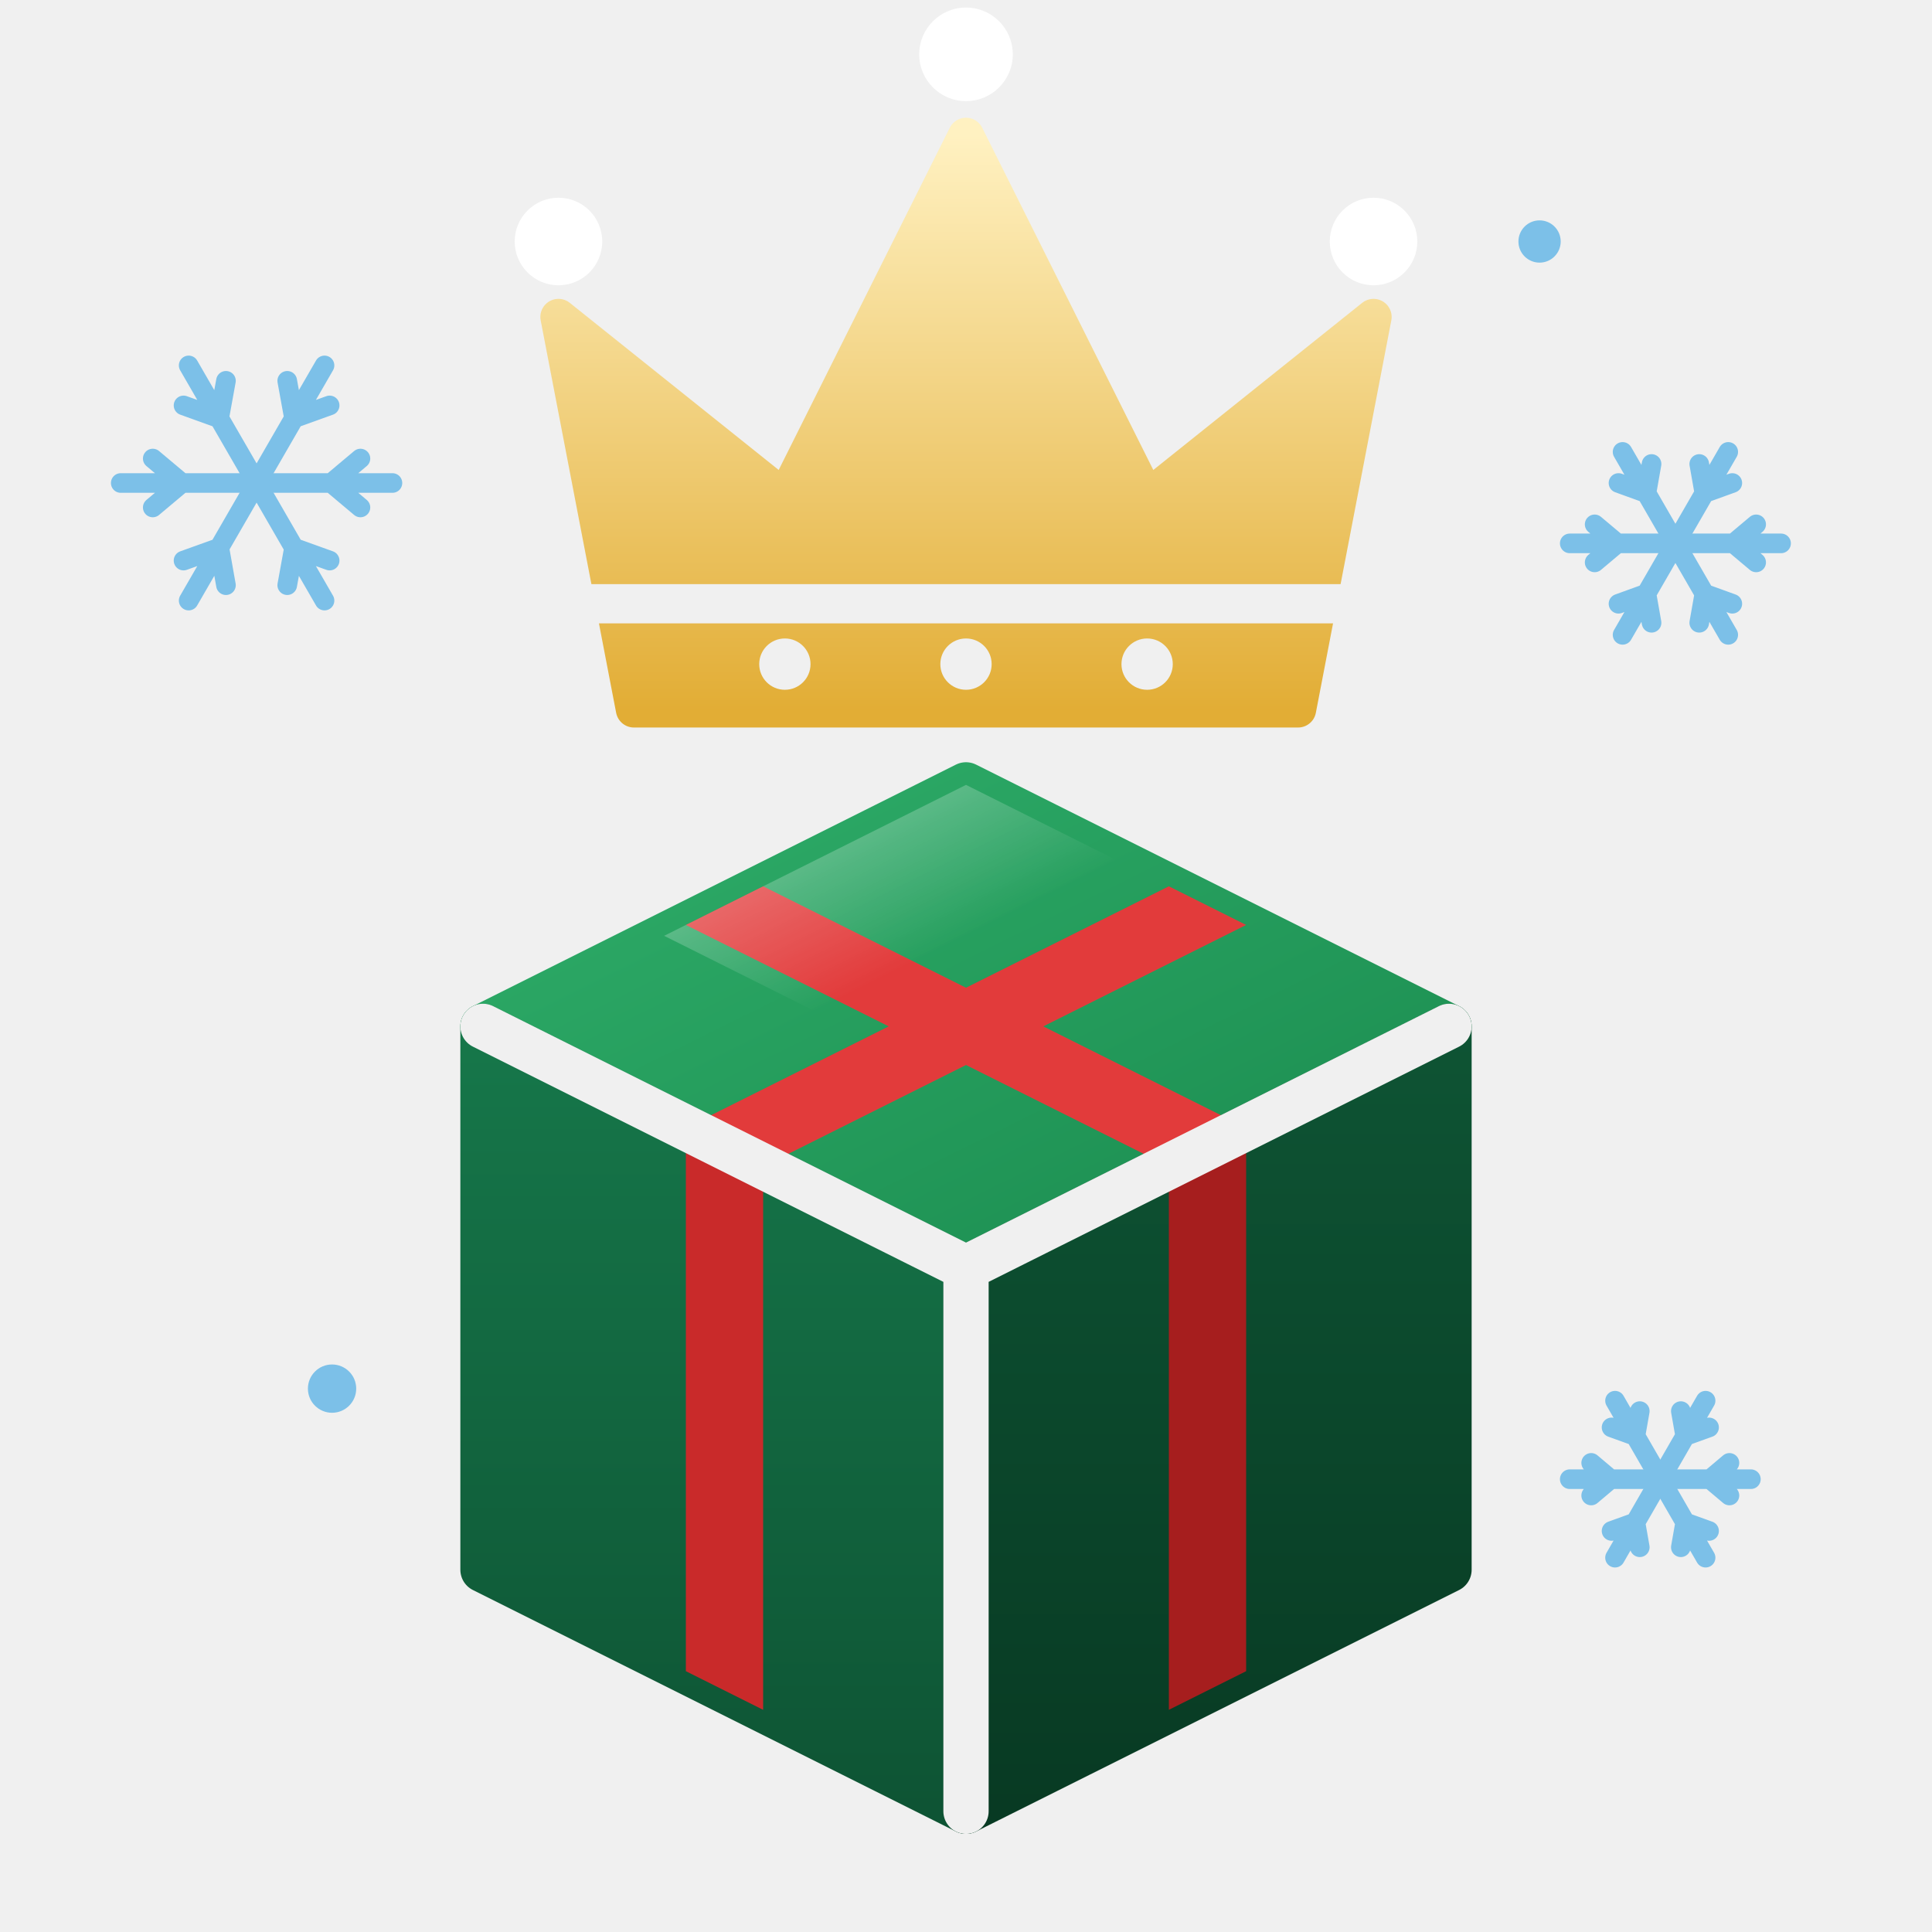
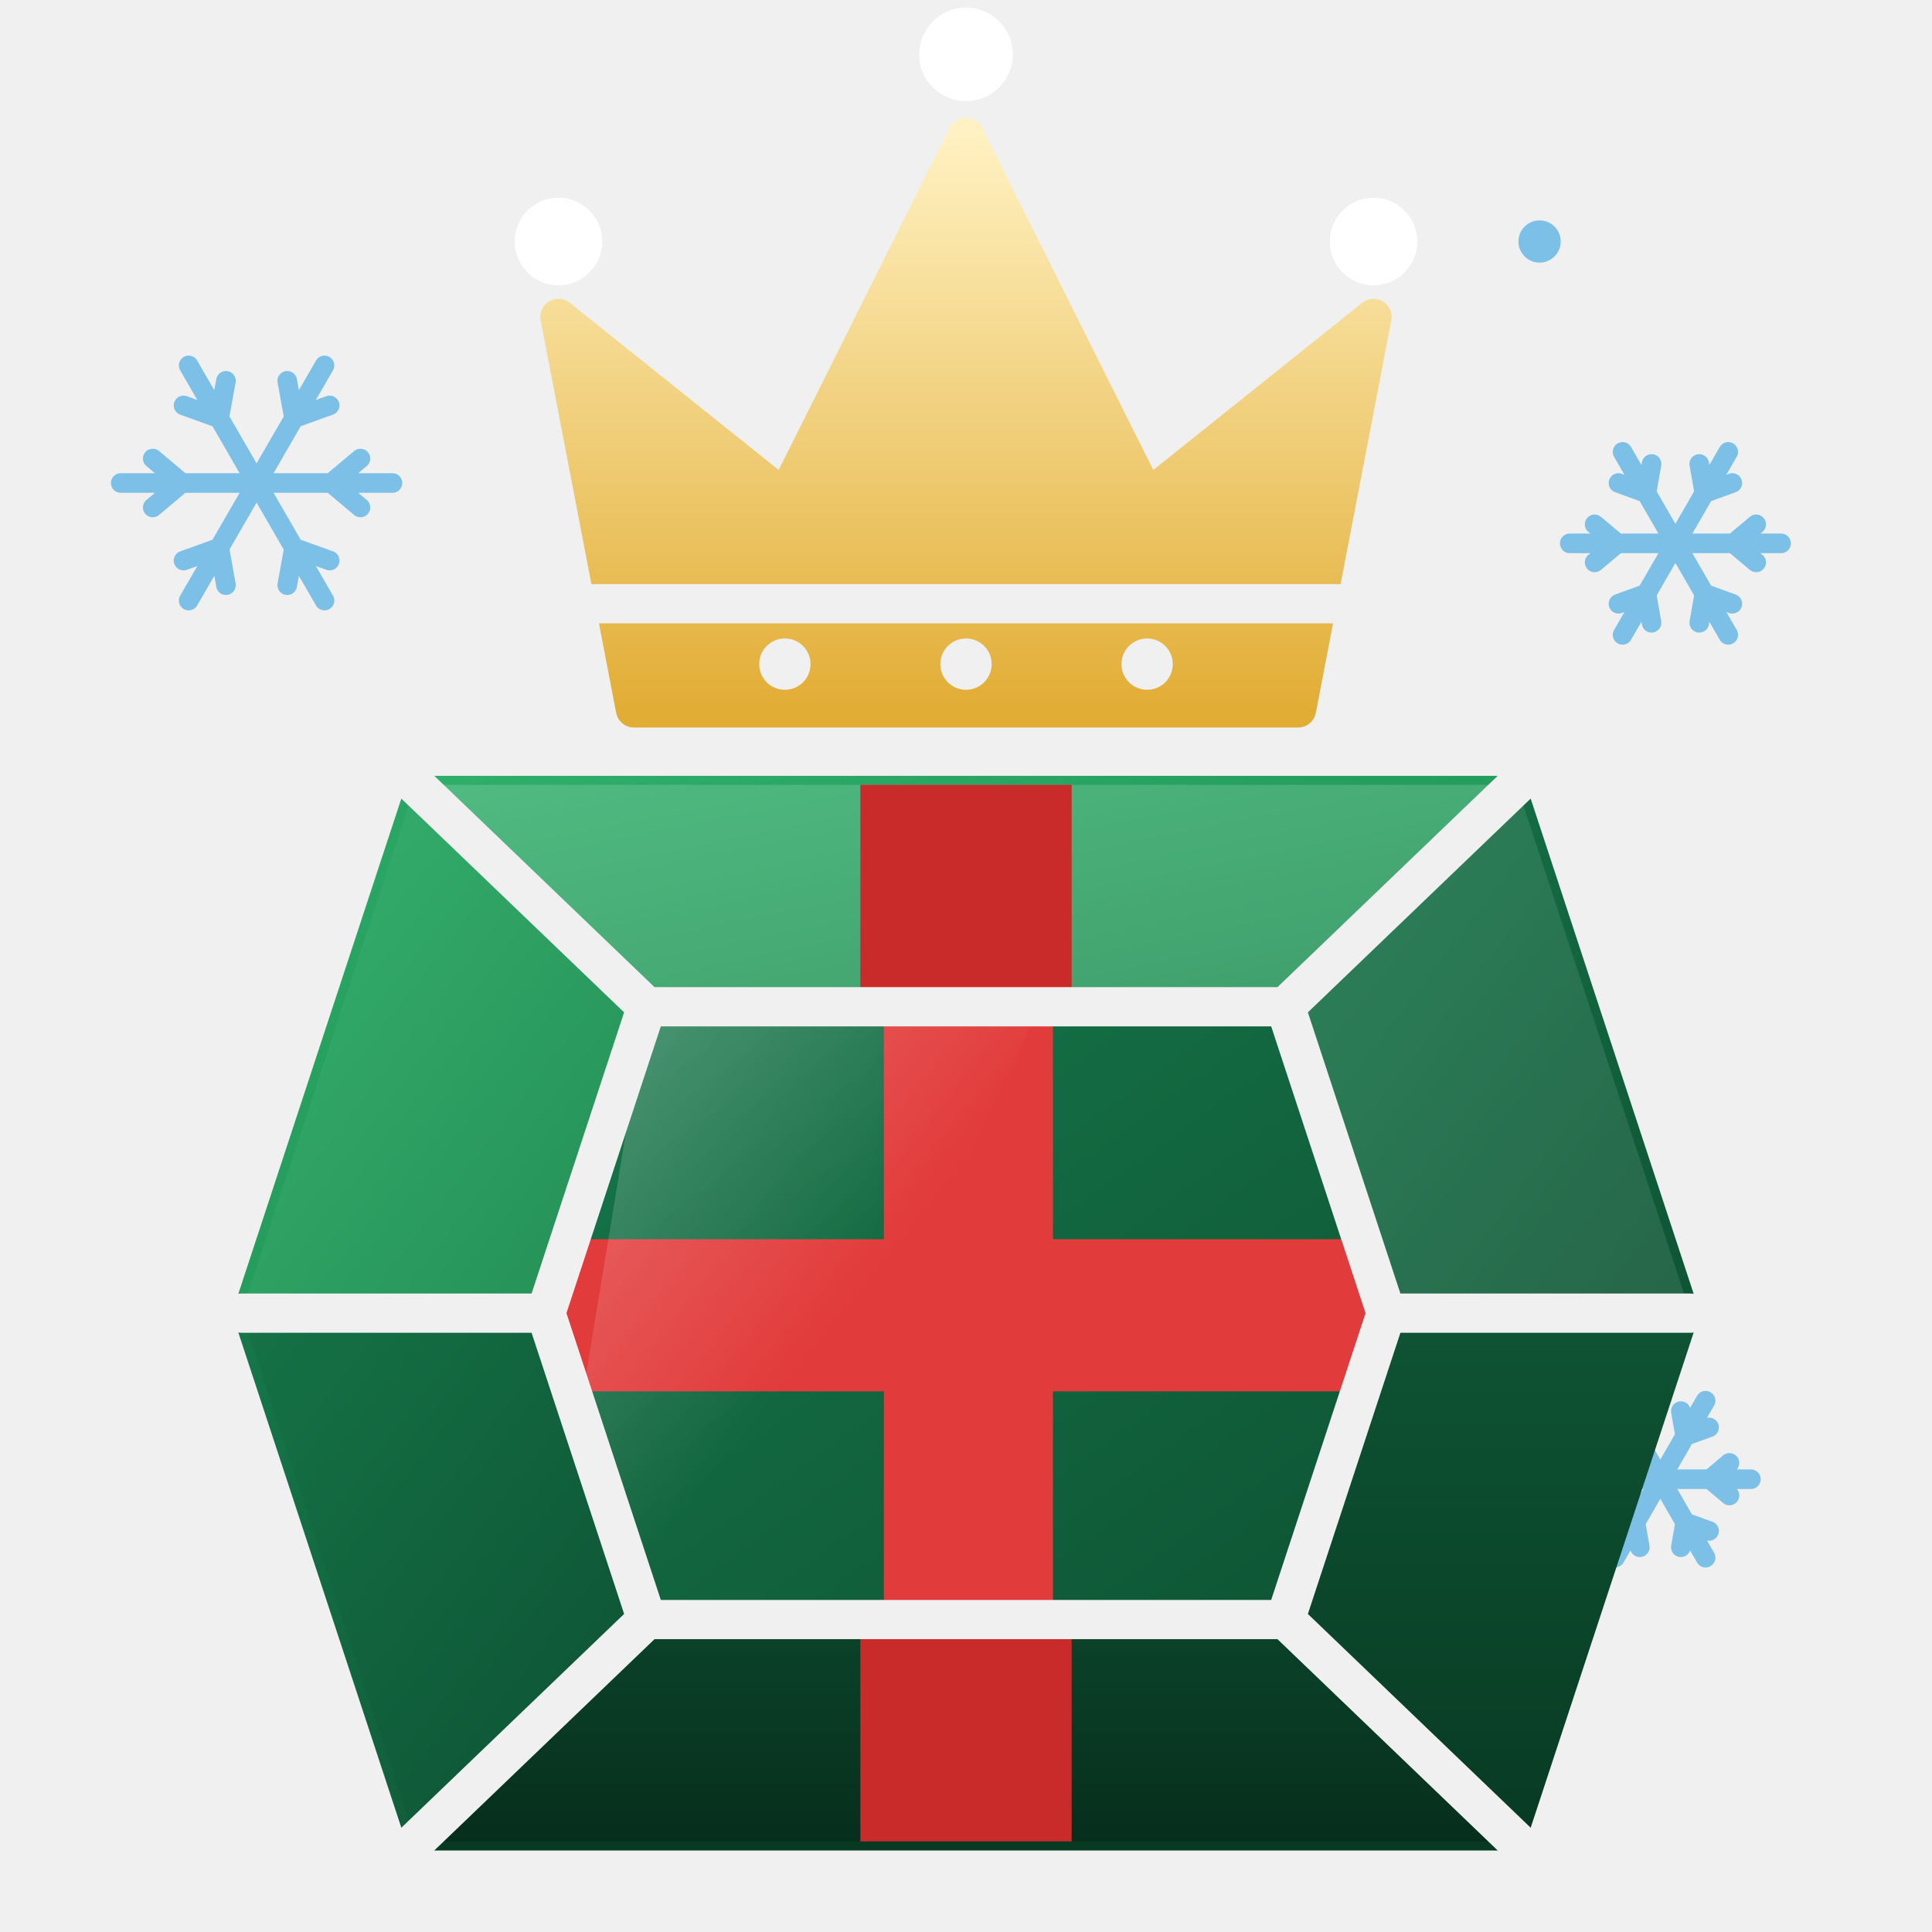
<svg xmlns="http://www.w3.org/2000/svg" viewBox="0 0 128 128" width="128" height="128" role="img" aria-label="Block Master, Christmas">
  <defs>
    <linearGradient id="christmas-top" x1="0" y1="0" x2="1" y2="1">
      <stop offset="0" stop-color="#2fae6a" />
      <stop offset="1" stop-color="#1a8a4e" />
    </linearGradient>
-     <linearGradient id="christmas-left" x1="0" y1="0" x2="0" y2="1">
+     <linearGradient id="christmas-left" x1="0" y1="0" x2="1" y2="1">
      <stop offset="0" stop-color="#16774a" />
      <stop offset="1" stop-color="#0e5434" />
    </linearGradient>
    <linearGradient id="christmas-right" x1="0" y1="0" x2="0" y2="1">
      <stop offset="0" stop-color="#0e5434" />
      <stop offset="1" stop-color="#083a23" />
    </linearGradient>
    <linearGradient id="christmas-crown" x1="0" y1="0" x2="0" y2="1">
      <stop offset="0" stop-color="#fff1c1" />
      <stop offset="1" stop-color="#e2ad35" />
    </linearGradient>
+     <linearGradient id="christmas-table" x1="0" y1="0" x2="1" y2="1">
+       <stop offset="0" stop-color="#16774a" />
+       <stop offset="1" stop-color="#0e5434" />
+     </linearGradient>
    <linearGradient id="christmas-sheen" x1="0" y1="0" x2="1" y2="1">
-       <stop offset="0" stop-color="#ffffff" stop-opacity="0.45" />
-       <stop offset="0.5" stop-color="#ffffff" stop-opacity="0" />
+       <stop offset="0" stop-color="#ffffff" stop-opacity="0.5" />
+       <stop offset="0.55" stop-color="#ffffff" stop-opacity="0" />
    </linearGradient>
-     <mask id="christmas-cube" maskUnits="userSpaceOnUse" x="0" y="0" width="128" height="128">
+     <clipPath id="christmas-tablec">
+       <path d="M42.84,66.7 L85.16,66.7 L91.84,87 L85.16,107.3 L42.84,107.3 L36.16,87 Z" />
+     </clipPath>
+     <clipPath id="christmas-gemc">
+       <path d="M27.52,52 L100.48,52 L112,87 L100.48,122 L27.52,122 L16,87 Z" />
+     </clipPath>
+     <mask id="christmas-gem" maskUnits="userSpaceOnUse" x="0" y="0" width="128" height="128">
      <rect width="128" height="128" fill="white" />
-       <path d="M32,68 L64,84 L96,68 M64,84 L64,120" stroke="black" stroke-width="3" stroke-linecap="round" stroke-linejoin="round" fill="none" />
+       <path d="M27.52,52 L42.84,66.7 M100.48,52 L85.16,66.7 M112,87 L91.84,87 M100.48,122 L85.16,107.3 M27.52,122 L42.84,107.3 M16,87 L36.16,87 M42.84,66.7 L85.16,66.7 L91.84,87 L85.16,107.3 L42.84,107.3 L36.16,87 Z" stroke="black" stroke-width="2.6" stroke-linecap="round" stroke-linejoin="round" fill="none" />
+       <g clip-path="url(#christmas-tablec)" />
    </mask>
    <mask id="christmas-crownm" maskUnits="userSpaceOnUse" x="0" y="0" width="128" height="128">
      <rect width="128" height="128" fill="white" />
      <path d="M38,40 L90,40" stroke="black" stroke-width="2.6" />
      <circle cx="52" cy="44" r="1.7" fill="black" />
      <circle cx="64" cy="44" r="1.7" fill="black" />
      <circle cx="76" cy="44" r="1.7" fill="black" />
    </mask>
  </defs>
  <g stroke="#7cc0e8" stroke-width="1.3" stroke-linecap="round" fill="none">
    <path d="M17,32 L26,32 M21.95,32 L23.88,33.62 M21.95,32 L23.88,30.38" />
    <path d="M17,32 L21.5,39.79 M19.48,36.29 L19.03,38.77 M19.48,36.29 L21.84,37.14" />
    <path d="M17,32 L12.5,39.79 M14.53,36.29 L12.16,37.14 M14.53,36.29 L14.97,38.77" />
    <path d="M17,32 L8,32 M12.05,32 L10.12,30.38 M12.05,32 L10.12,33.62" />
    <path d="M17,32 L12.5,24.21 M14.52,27.71 L14.97,25.23 M14.52,27.71 L12.16,26.86" />
    <path d="M17,32 L21.5,24.21 M19.48,27.71 L21.84,26.86 M19.48,27.71 L19.03,25.23" />
  </g>
  <g stroke="#7cc0e8" stroke-width="1.3" stroke-linecap="round" fill="none">
    <path d="M111,36 L118,36 M114.85,36 L116.35,37.26 M114.85,36 L116.35,34.74" />
    <path d="M111,36 L114.5,42.06 M112.92,39.33 L112.58,41.26 M112.92,39.33 L114.77,40" />
    <path d="M111,36 L107.5,42.06 M109.08,39.33 L107.23,40 M109.08,39.33 L109.42,41.26" />
    <path d="M111,36 L104,36 M107.15,36 L105.65,34.74 M107.15,36 L105.65,37.26" />
    <path d="M111,36 L107.5,29.94 M109.08,32.67 L109.42,30.74 M109.08,32.67 L107.23,32" />
    <path d="M111,36 L114.5,29.94 M112.92,32.67 L114.77,32 M112.92,32.67 L112.58,30.74" />
  </g>
  <g stroke="#7cc0e8" stroke-width="1.3" stroke-linecap="round" fill="none">
    <path d="M110,98 L116,98 M113.3,98 L114.58,99.08 M113.3,98 L114.58,96.92" />
    <path d="M110,98 L113,103.2 M111.65,100.86 L111.36,102.51 M111.65,100.86 L113.23,101.43" />
    <path d="M110,98 L107,103.2 M108.35,100.86 L106.77,101.43 M108.35,100.86 L108.64,102.51" />
    <path d="M110,98 L104,98 M106.7,98 L105.42,96.92 M106.7,98 L105.42,99.08" />
    <path d="M110,98 L107,92.8 M108.35,95.14 L108.64,93.49 M108.35,95.14 L106.77,94.57" />
    <path d="M110,98 L113,92.8 M111.65,95.14 L113.23,94.57 M111.65,95.14 L111.36,93.49" />
  </g>
  <circle cx="22" cy="92" r="1.6" fill="#7cc0e8" />
  <circle cx="102" cy="16" r="1.4" fill="#7cc0e8" />
-   <g mask="url(#christmas-cube)" stroke-linejoin="round">
-     <path d="M32,68 L64,52 L96,68 L64,84 Z" fill="url(#christmas-top)" stroke="url(#christmas-top)" stroke-width="3" />
-     <path d="M32,68 L64,84 L64,120 L32,104 Z" fill="url(#christmas-left)" stroke="url(#christmas-left)" stroke-width="3" />
-     <path d="M64,84 L96,68 L96,104 L64,120 Z" fill="url(#christmas-right)" stroke="url(#christmas-right)" stroke-width="3" />
-     <g transform="matrix(0.32 -0.16 0.32 0.16 32 68)" fill="#e23b3b">
-       <rect x="42" y="0" width="16" height="100" />
-       <rect x="0" y="42" width="100" height="16" />
+   <g mask="url(#christmas-gem)" stroke-linejoin="round">
+     <path d="M27.52,52 L100.48,52 L85.16,66.7 L42.84,66.7 Z" fill="url(#christmas-top)" stroke="url(#christmas-top)" stroke-width="1.2" />
+     <path d="M27.52,52 L100.48,52 L85.16,66.7 L42.84,66.7 Z" fill="#ffffff" opacity="0.16" />
+     <path d="M16,87 L27.52,52 L42.84,66.7 L36.16,87 Z" fill="url(#christmas-top)" stroke="url(#christmas-top)" stroke-width="1.2" />
+     <path d="M16,87 L27.52,52 L42.84,66.7 L36.16,87 Z" fill="#ffffff" opacity="0.04" />
+     <path d="M100.48,52 L112,87 L91.84,87 L85.16,66.7 Z" fill="url(#christmas-left)" stroke="url(#christmas-left)" stroke-width="1.2" />
+     <path d="M100.48,52 L112,87 L91.84,87 L85.16,66.7 Z" fill="#ffffff" opacity="0.1" />
+     <path d="M27.52,122 L16,87 L36.16,87 L42.84,107.3 Z" fill="url(#christmas-left)" stroke="url(#christmas-left)" stroke-width="1.2" />
+     <path d="M27.52,122 L16,87 L36.16,87 L42.84,107.3 Z" fill="#000000" opacity="0.04" />
+     <path d="M112,87 L100.48,122 L85.16,107.3 L91.84,87 Z" fill="url(#christmas-right)" stroke="url(#christmas-right)" stroke-width="1.2" />
+     <path d="M100.48,122 L27.52,122 L42.84,107.3 L85.16,107.3 Z" fill="url(#christmas-right)" stroke="url(#christmas-right)" stroke-width="1.2" />
+     <path d="M100.48,122 L27.52,122 L42.84,107.3 L85.16,107.3 Z" fill="#000000" opacity="0.2" />
+     <g clip-path="url(#christmas-gemc)">
+       <rect x="57" y="40" width="14" height="90" fill="#c92a2a" />
    </g>
-     <g transform="matrix(0.32 0.16 0 0.36 32 68)" fill="#c92a2a">
-       <rect x="42" y="0" width="16" height="100" />
+     <path d="M42.84,66.7 L85.16,66.7 L91.84,87 L85.16,107.3 L42.84,107.3 L36.16,87 Z" fill="url(#christmas-table)" />
+     <g clip-path="url(#christmas-tablec)">
+       <g transform="matrix(0.56 0 0 0.56 36.16 66.7)" fill="#e23b3b">
+         <rect x="40" y="0" width="20" height="73" />
+         <rect x="0" y="27.5" width="100" height="18" />
+       </g>
+       <path d="M42.84,66.7 L68.84,66.7 L50.16,107.3 L36.16,107.3 Z" fill="url(#christmas-sheen)" opacity="0.55" />
    </g>
-     <g transform="matrix(0.32 -0.16 0 0.36 64 84)" fill="#a61e1e">
-       <rect x="42" y="0" width="16" height="100" />
-     </g>
-     <path d="M44,62 L64,52 L84,62 L64,72 Z" fill="url(#christmas-sheen)" />
  </g>
  <g mask="url(#christmas-crownm)" stroke-linejoin="round">
    <path d="M42,47 L37,21 L52,33 L64,9 L76,33 L91,21 L86,47 Z" fill="url(#christmas-crown)" stroke="url(#christmas-crown)" stroke-width="2.4" />
  </g>
  <circle cx="37" cy="16" r="2.9" fill="#ffffff" />
  <circle cx="64" cy="3.6" r="3.1" fill="#ffffff" />
  <circle cx="91" cy="16" r="2.9" fill="#ffffff" />
</svg>
